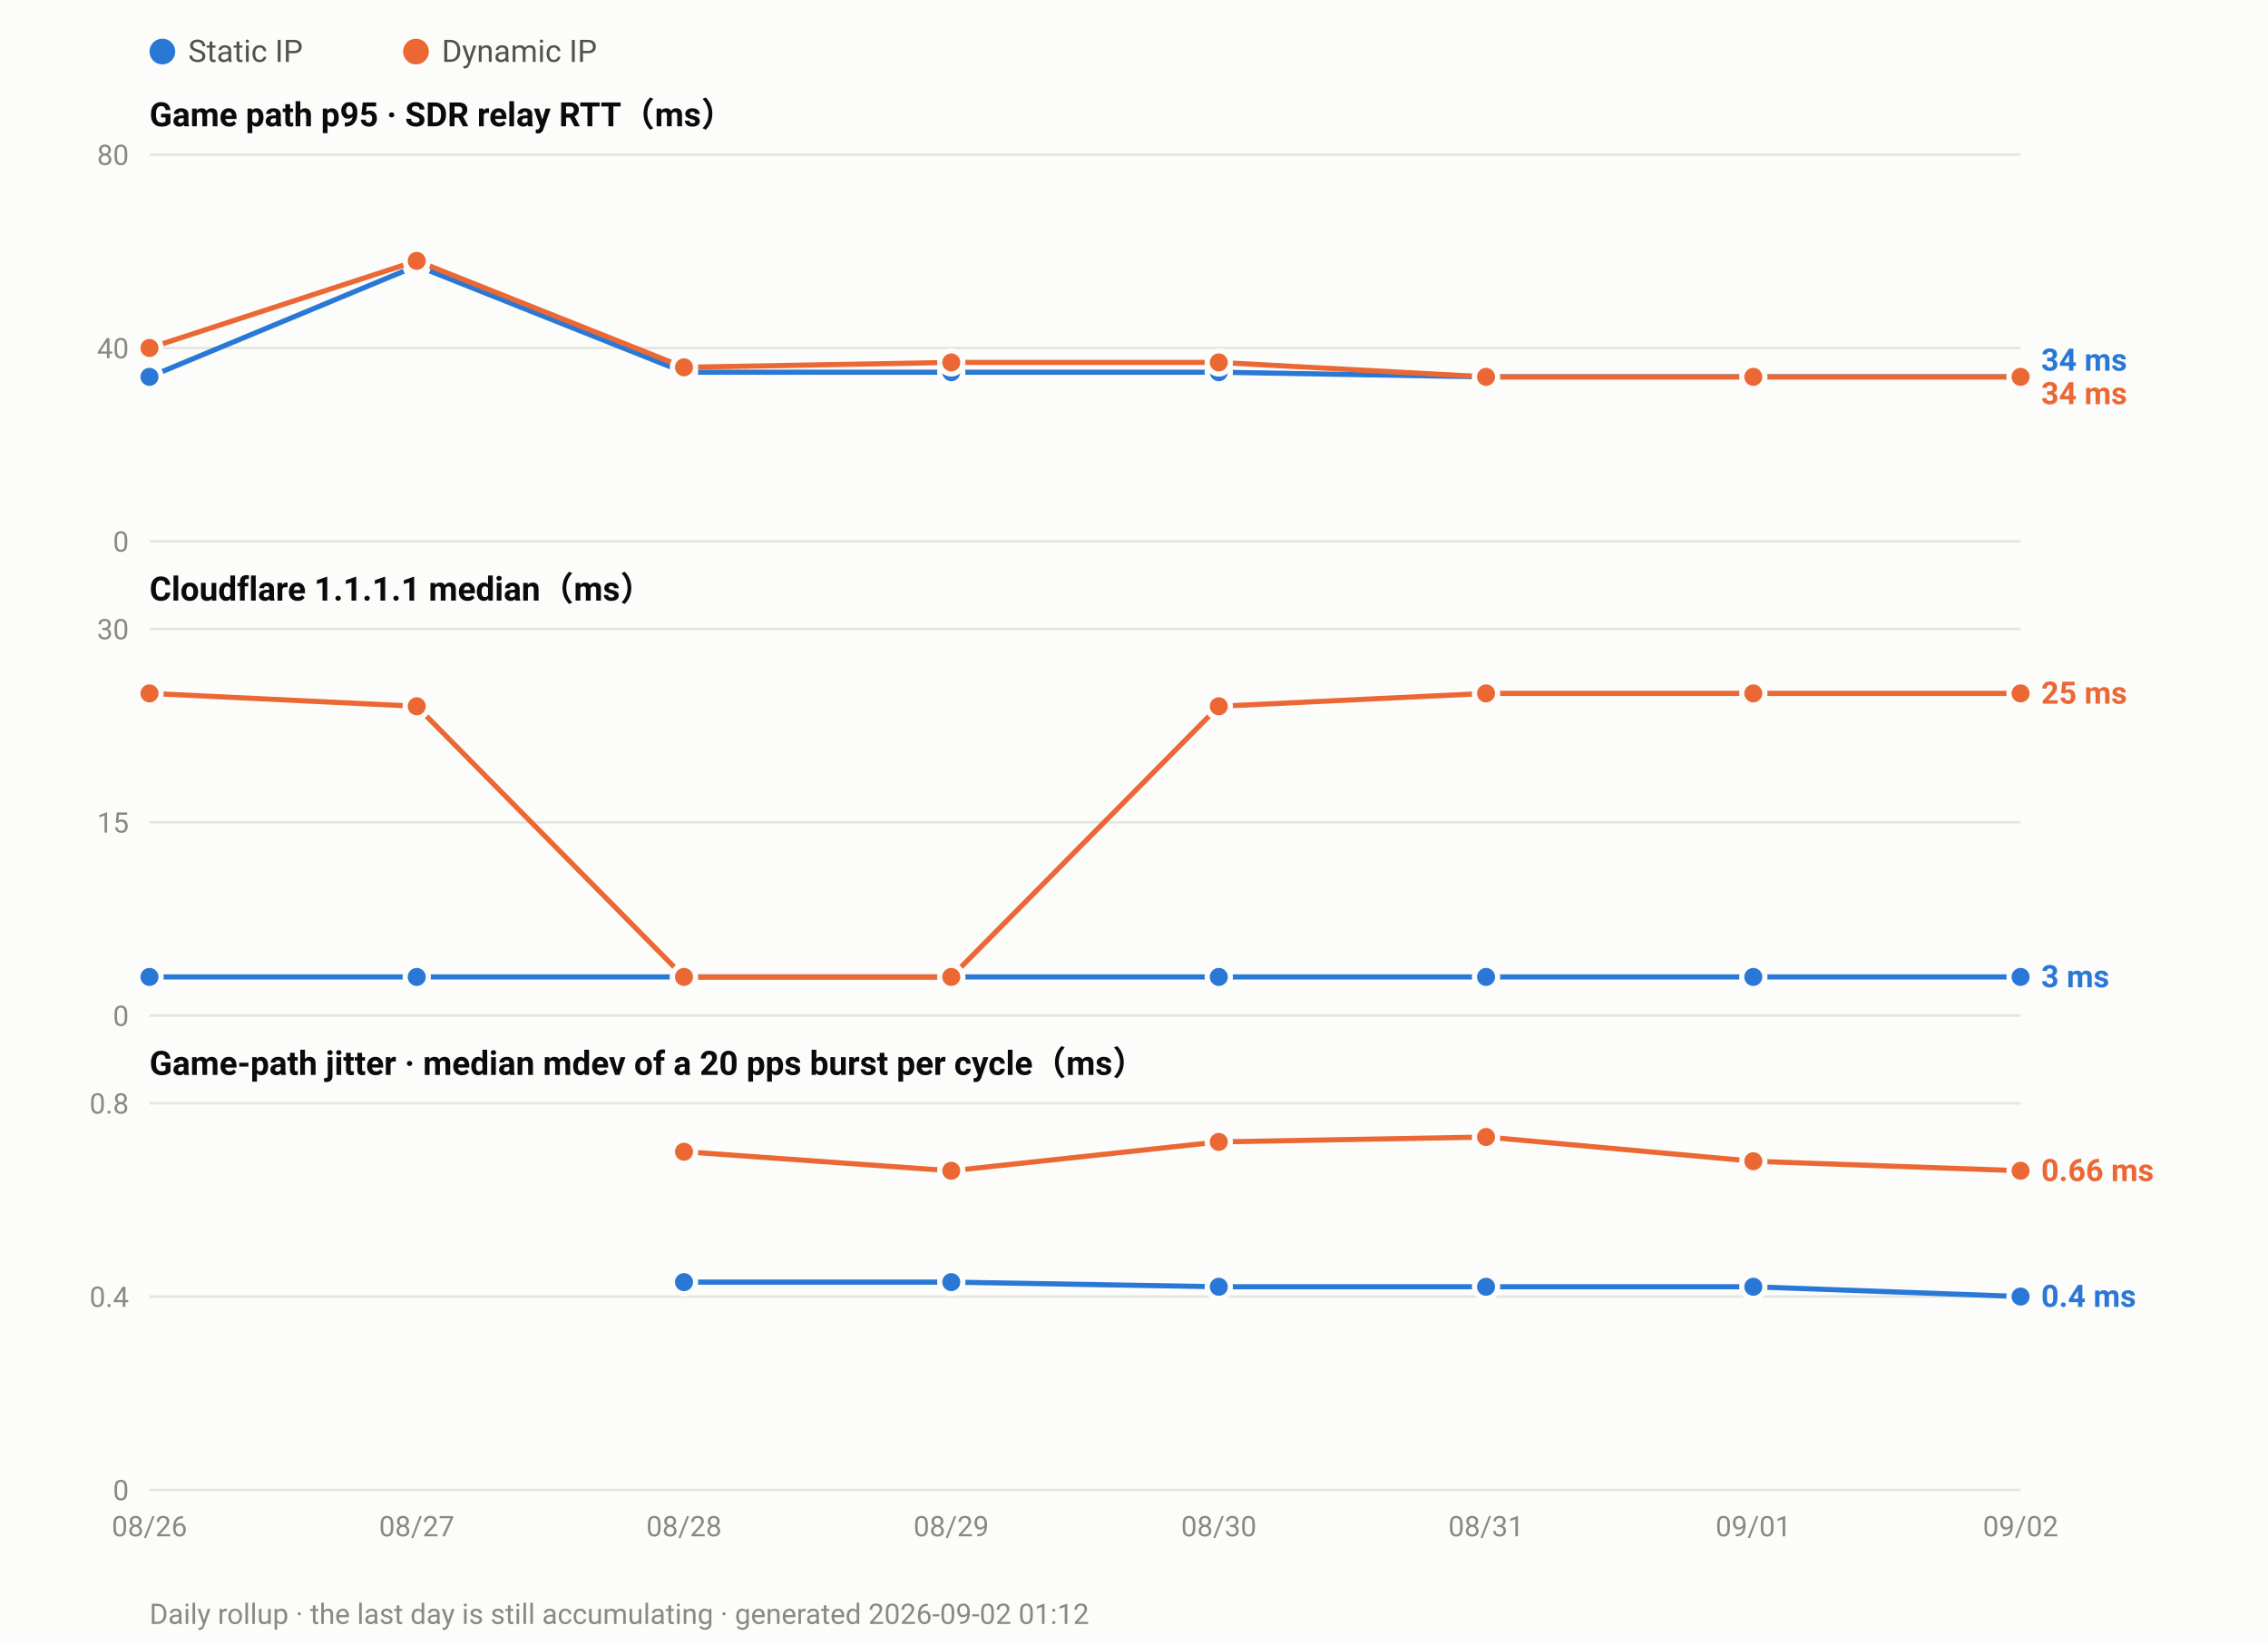
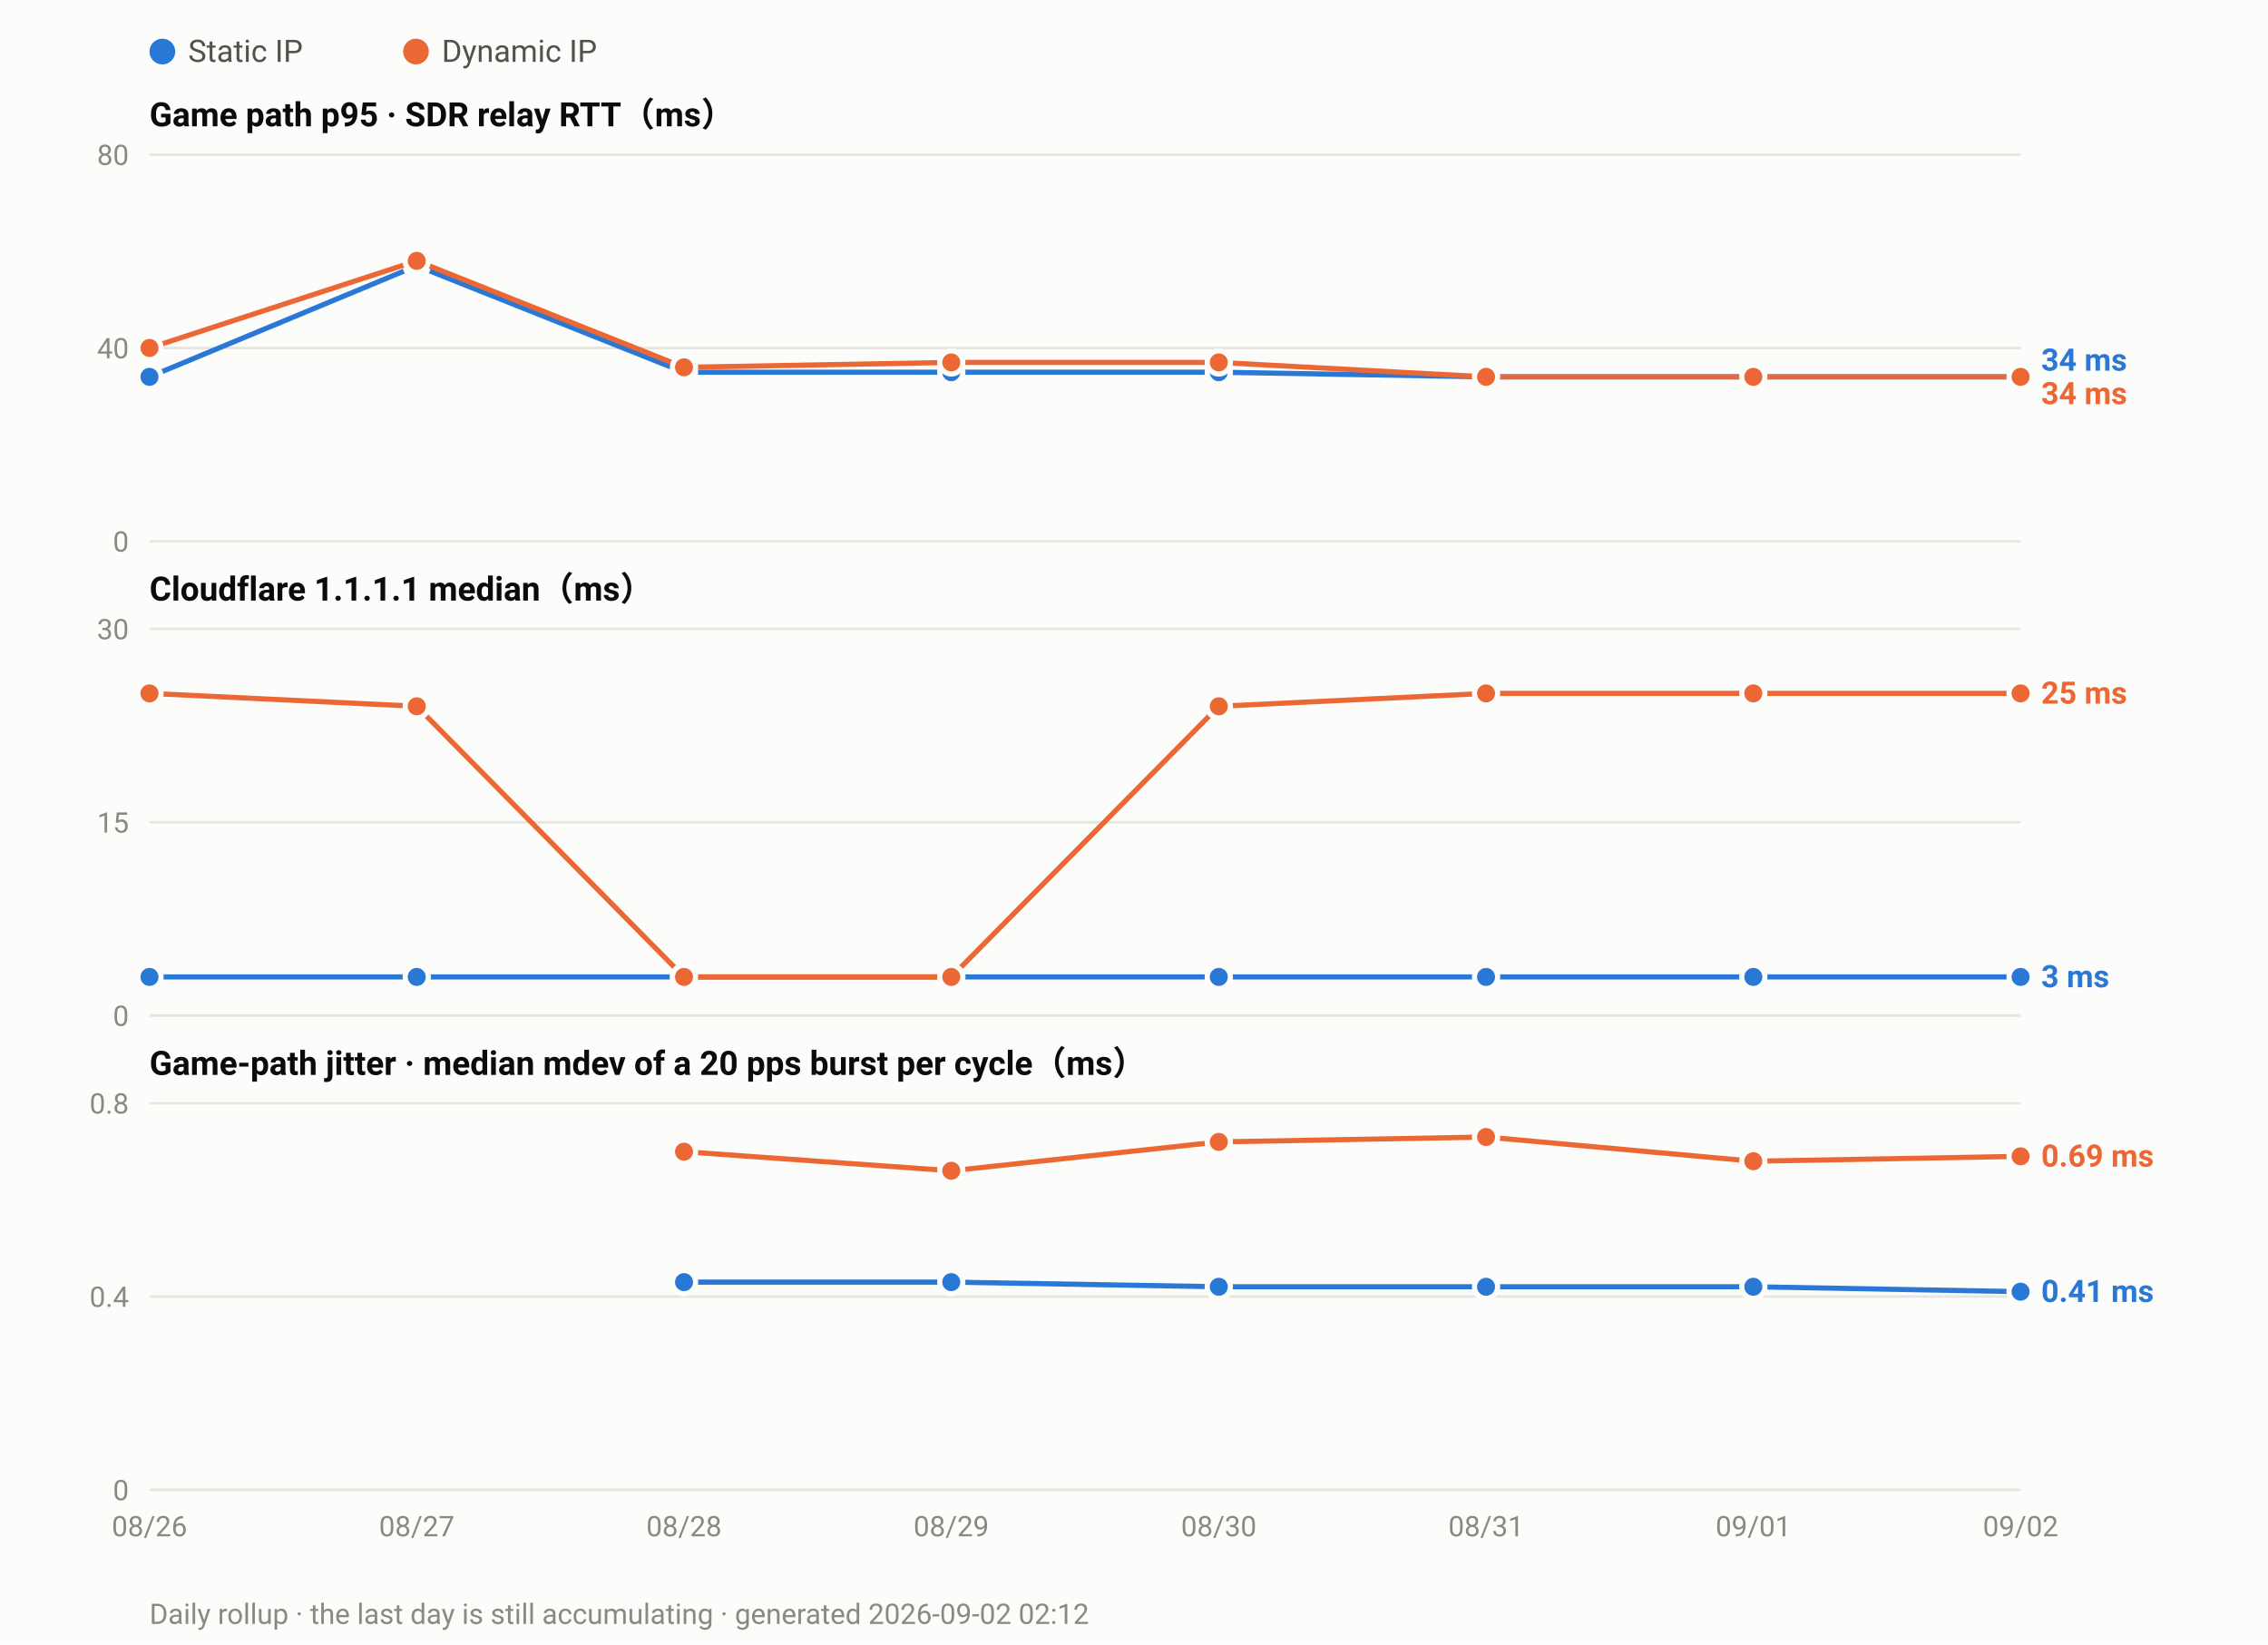
<svg xmlns="http://www.w3.org/2000/svg" width="880" height="638" viewBox="0 0 880 638" font-family="ui-sans-serif,-apple-system,Segoe UI,Roboto,Helvetica,Arial,sans-serif">
  <rect width="880" height="638" fill="#fcfcfb" />
  <circle cx="63.0" cy="20" r="5" fill="#2a78d6" />
  <text x="73.0" y="24" font-size="12" fill="#52514e">Static IP</text>
  <circle cx="161.4" cy="20" r="5" fill="#eb6834" />
  <text x="171.4" y="24" font-size="12" fill="#52514e">Dynamic IP</text>
  <text x="58" y="49.0" font-size="13" font-weight="600" fill="#0b0b0b">Game path p95 · SDR relay RTT（ms）</text>
  <line x1="58" y1="210.0" x2="784.0" y2="210.0" stroke="#e6e5e0" stroke-width="1" />
  <text x="50" y="214.0" font-size="11" text-anchor="end" fill="#8a8880">0</text>
  <line x1="58" y1="135.0" x2="784.0" y2="135.0" stroke="#e6e5e0" stroke-width="1" />
  <text x="50" y="139.0" font-size="11" text-anchor="end" fill="#8a8880">40</text>
  <line x1="58" y1="60.0" x2="784.0" y2="60.0" stroke="#e6e5e0" stroke-width="1" />
  <text x="50" y="64.0" font-size="11" text-anchor="end" fill="#8a8880">80</text>
  <polyline fill="none" stroke="#2a78d6" stroke-width="2" stroke-linejoin="round" points="58.0,146.2 161.7,103.1 265.4,144.4 369.1,144.4 472.9,144.4 576.6,146.2 680.3,146.2 784.0,146.2" />
  <circle cx="58.0" cy="146.2" r="4.5" fill="#2a78d6" stroke="#fcfcfb" stroke-width="2" />
  <circle cx="161.7" cy="103.1" r="4.5" fill="#2a78d6" stroke="#fcfcfb" stroke-width="2" />
  <circle cx="265.4" cy="144.4" r="4.5" fill="#2a78d6" stroke="#fcfcfb" stroke-width="2" />
  <circle cx="369.1" cy="144.4" r="4.5" fill="#2a78d6" stroke="#fcfcfb" stroke-width="2" />
  <circle cx="472.9" cy="144.4" r="4.5" fill="#2a78d6" stroke="#fcfcfb" stroke-width="2" />
  <circle cx="576.6" cy="146.2" r="4.5" fill="#2a78d6" stroke="#fcfcfb" stroke-width="2" />
  <circle cx="680.3" cy="146.2" r="4.5" fill="#2a78d6" stroke="#fcfcfb" stroke-width="2" />
  <circle cx="784.0" cy="146.2" r="4.5" fill="#2a78d6" stroke="#fcfcfb" stroke-width="2" />
  <polyline fill="none" stroke="#eb6834" stroke-width="2" stroke-linejoin="round" points="58.0,135.0 161.7,101.2 265.4,142.5 369.1,140.6 472.9,140.6 576.6,146.2 680.3,146.2 784.0,146.2" />
  <circle cx="58.0" cy="135.0" r="4.5" fill="#eb6834" stroke="#fcfcfb" stroke-width="2" />
  <circle cx="161.7" cy="101.2" r="4.5" fill="#eb6834" stroke="#fcfcfb" stroke-width="2" />
  <circle cx="265.4" cy="142.5" r="4.5" fill="#eb6834" stroke="#fcfcfb" stroke-width="2" />
  <circle cx="369.1" cy="140.6" r="4.5" fill="#eb6834" stroke="#fcfcfb" stroke-width="2" />
  <circle cx="472.9" cy="140.6" r="4.5" fill="#eb6834" stroke="#fcfcfb" stroke-width="2" />
  <circle cx="576.6" cy="146.2" r="4.5" fill="#eb6834" stroke="#fcfcfb" stroke-width="2" />
  <circle cx="680.3" cy="146.2" r="4.5" fill="#eb6834" stroke="#fcfcfb" stroke-width="2" />
  <circle cx="784.0" cy="146.2" r="4.5" fill="#eb6834" stroke="#fcfcfb" stroke-width="2" />
  <text x="792.0" y="143.8" font-size="12" font-weight="600" fill="#2a78d6">34 ms</text>
  <text x="792.0" y="156.8" font-size="12" font-weight="600" fill="#eb6834">34 ms</text>
  <text x="58" y="233.0" font-size="13" font-weight="600" fill="#0b0b0b">Cloudflare 1.1.1.1 median（ms）</text>
  <line x1="58" y1="394.0" x2="784.0" y2="394.0" stroke="#e6e5e0" stroke-width="1" />
  <text x="50" y="398.0" font-size="11" text-anchor="end" fill="#8a8880">0</text>
  <line x1="58" y1="319.0" x2="784.0" y2="319.0" stroke="#e6e5e0" stroke-width="1" />
  <text x="50" y="323.0" font-size="11" text-anchor="end" fill="#8a8880">15</text>
  <line x1="58" y1="244.0" x2="784.0" y2="244.0" stroke="#e6e5e0" stroke-width="1" />
  <text x="50" y="248.0" font-size="11" text-anchor="end" fill="#8a8880">30</text>
  <polyline fill="none" stroke="#2a78d6" stroke-width="2" stroke-linejoin="round" points="58.0,379.0 161.7,379.0 265.4,379.0 369.1,379.0 472.9,379.0 576.6,379.0 680.3,379.0 784.0,379.0" />
  <circle cx="58.0" cy="379.0" r="4.5" fill="#2a78d6" stroke="#fcfcfb" stroke-width="2" />
  <circle cx="161.7" cy="379.0" r="4.5" fill="#2a78d6" stroke="#fcfcfb" stroke-width="2" />
  <circle cx="265.4" cy="379.0" r="4.5" fill="#2a78d6" stroke="#fcfcfb" stroke-width="2" />
  <circle cx="369.1" cy="379.0" r="4.5" fill="#2a78d6" stroke="#fcfcfb" stroke-width="2" />
  <circle cx="472.9" cy="379.0" r="4.5" fill="#2a78d6" stroke="#fcfcfb" stroke-width="2" />
  <circle cx="576.6" cy="379.0" r="4.5" fill="#2a78d6" stroke="#fcfcfb" stroke-width="2" />
  <circle cx="680.3" cy="379.0" r="4.5" fill="#2a78d6" stroke="#fcfcfb" stroke-width="2" />
  <circle cx="784.0" cy="379.0" r="4.5" fill="#2a78d6" stroke="#fcfcfb" stroke-width="2" />
  <polyline fill="none" stroke="#eb6834" stroke-width="2" stroke-linejoin="round" points="58.0,269.0 161.7,274.0 265.4,379.0 369.1,379.0 472.9,274.0 576.6,269.0 680.3,269.0 784.0,269.0" />
  <circle cx="58.0" cy="269.0" r="4.5" fill="#eb6834" stroke="#fcfcfb" stroke-width="2" />
  <circle cx="161.7" cy="274.0" r="4.5" fill="#eb6834" stroke="#fcfcfb" stroke-width="2" />
  <circle cx="265.4" cy="379.0" r="4.5" fill="#eb6834" stroke="#fcfcfb" stroke-width="2" />
  <circle cx="369.1" cy="379.0" r="4.5" fill="#eb6834" stroke="#fcfcfb" stroke-width="2" />
  <circle cx="472.9" cy="274.0" r="4.5" fill="#eb6834" stroke="#fcfcfb" stroke-width="2" />
  <circle cx="576.6" cy="269.0" r="4.5" fill="#eb6834" stroke="#fcfcfb" stroke-width="2" />
  <circle cx="680.3" cy="269.0" r="4.5" fill="#eb6834" stroke="#fcfcfb" stroke-width="2" />
  <circle cx="784.0" cy="269.0" r="4.5" fill="#eb6834" stroke="#fcfcfb" stroke-width="2" />
  <text x="792.0" y="273.0" font-size="12" font-weight="600" fill="#eb6834">25 ms</text>
  <text x="792.0" y="383.0" font-size="12" font-weight="600" fill="#2a78d6">3 ms</text>
  <text x="58" y="417.0" font-size="13" font-weight="600" fill="#0b0b0b">Game-path jitter · median mdev of a 20 pps burst per cycle（ms）</text>
  <line x1="58" y1="578.0" x2="784.0" y2="578.0" stroke="#e6e5e0" stroke-width="1" />
  <text x="50" y="582.0" font-size="11" text-anchor="end" fill="#8a8880">0</text>
  <line x1="58" y1="503.0" x2="784.0" y2="503.0" stroke="#e6e5e0" stroke-width="1" />
  <text x="50" y="507.0" font-size="11" text-anchor="end" fill="#8a8880">0.4</text>
  <line x1="58" y1="428.0" x2="784.0" y2="428.0" stroke="#e6e5e0" stroke-width="1" />
  <text x="50" y="432.0" font-size="11" text-anchor="end" fill="#8a8880">0.8</text>
-   <polyline fill="none" stroke="#2a78d6" stroke-width="2" stroke-linejoin="round" points="265.4,497.4 369.1,497.4 472.9,499.2 576.6,499.2 680.3,499.2 784.0,503.0" />
+   <polyline fill="none" stroke="#2a78d6" stroke-width="2" stroke-linejoin="round" points="265.4,497.4 369.1,497.4 472.9,499.2 576.6,499.2 680.3,499.2 784.0,501.1" />
  <circle cx="265.4" cy="497.4" r="4.5" fill="#2a78d6" stroke="#fcfcfb" stroke-width="2" />
  <circle cx="369.1" cy="497.4" r="4.5" fill="#2a78d6" stroke="#fcfcfb" stroke-width="2" />
  <circle cx="472.9" cy="499.2" r="4.5" fill="#2a78d6" stroke="#fcfcfb" stroke-width="2" />
  <circle cx="576.6" cy="499.2" r="4.5" fill="#2a78d6" stroke="#fcfcfb" stroke-width="2" />
  <circle cx="680.3" cy="499.2" r="4.5" fill="#2a78d6" stroke="#fcfcfb" stroke-width="2" />
-   <circle cx="784.0" cy="503.0" r="4.5" fill="#2a78d6" stroke="#fcfcfb" stroke-width="2" />
-   <polyline fill="none" stroke="#eb6834" stroke-width="2" stroke-linejoin="round" points="265.4,446.8 369.1,454.2 472.9,443.0 576.6,441.1 680.3,450.5 784.0,454.2" />
+   <circle cx="784.0" cy="501.1" r="4.5" fill="#2a78d6" stroke="#fcfcfb" stroke-width="2" />
+   <polyline fill="none" stroke="#eb6834" stroke-width="2" stroke-linejoin="round" points="265.4,446.8 369.1,454.2 472.9,443.0 576.6,441.1 680.3,450.5 784.0,448.6" />
  <circle cx="265.4" cy="446.8" r="4.5" fill="#eb6834" stroke="#fcfcfb" stroke-width="2" />
  <circle cx="369.1" cy="454.2" r="4.5" fill="#eb6834" stroke="#fcfcfb" stroke-width="2" />
  <circle cx="472.9" cy="443.0" r="4.5" fill="#eb6834" stroke="#fcfcfb" stroke-width="2" />
  <circle cx="576.6" cy="441.1" r="4.5" fill="#eb6834" stroke="#fcfcfb" stroke-width="2" />
  <circle cx="680.3" cy="450.5" r="4.5" fill="#eb6834" stroke="#fcfcfb" stroke-width="2" />
-   <circle cx="784.0" cy="454.2" r="4.5" fill="#eb6834" stroke="#fcfcfb" stroke-width="2" />
-   <text x="792.0" y="458.2" font-size="12" font-weight="600" fill="#eb6834">0.66 ms</text>
-   <text x="792.0" y="507.0" font-size="12" font-weight="600" fill="#2a78d6">0.4 ms</text>
+   <circle cx="784.0" cy="448.6" r="4.5" fill="#eb6834" stroke="#fcfcfb" stroke-width="2" />
+   <text x="792.0" y="452.6" font-size="12" font-weight="600" fill="#eb6834">0.69 ms</text>
+   <text x="792.0" y="505.1" font-size="12" font-weight="600" fill="#2a78d6">0.41 ms</text>
  <text x="58.0" y="596.0" font-size="11" text-anchor="middle" fill="#8a8880">08/26</text>
  <text x="161.7" y="596.0" font-size="11" text-anchor="middle" fill="#8a8880">08/27</text>
  <text x="265.4" y="596.0" font-size="11" text-anchor="middle" fill="#8a8880">08/28</text>
  <text x="369.1" y="596.0" font-size="11" text-anchor="middle" fill="#8a8880">08/29</text>
  <text x="472.9" y="596.0" font-size="11" text-anchor="middle" fill="#8a8880">08/30</text>
  <text x="576.6" y="596.0" font-size="11" text-anchor="middle" fill="#8a8880">08/31</text>
  <text x="680.3" y="596.0" font-size="11" text-anchor="middle" fill="#8a8880">09/01</text>
  <text x="784.0" y="596.0" font-size="11" text-anchor="middle" fill="#8a8880">09/02</text>
-   <text x="58" y="630" font-size="11" fill="#8a8880">Daily rollup · the last day is still accumulating · generated 2026-09-02 01:12</text>
+   <text x="58" y="630" font-size="11" fill="#8a8880">Daily rollup · the last day is still accumulating · generated 2026-09-02 02:12</text>
</svg>
